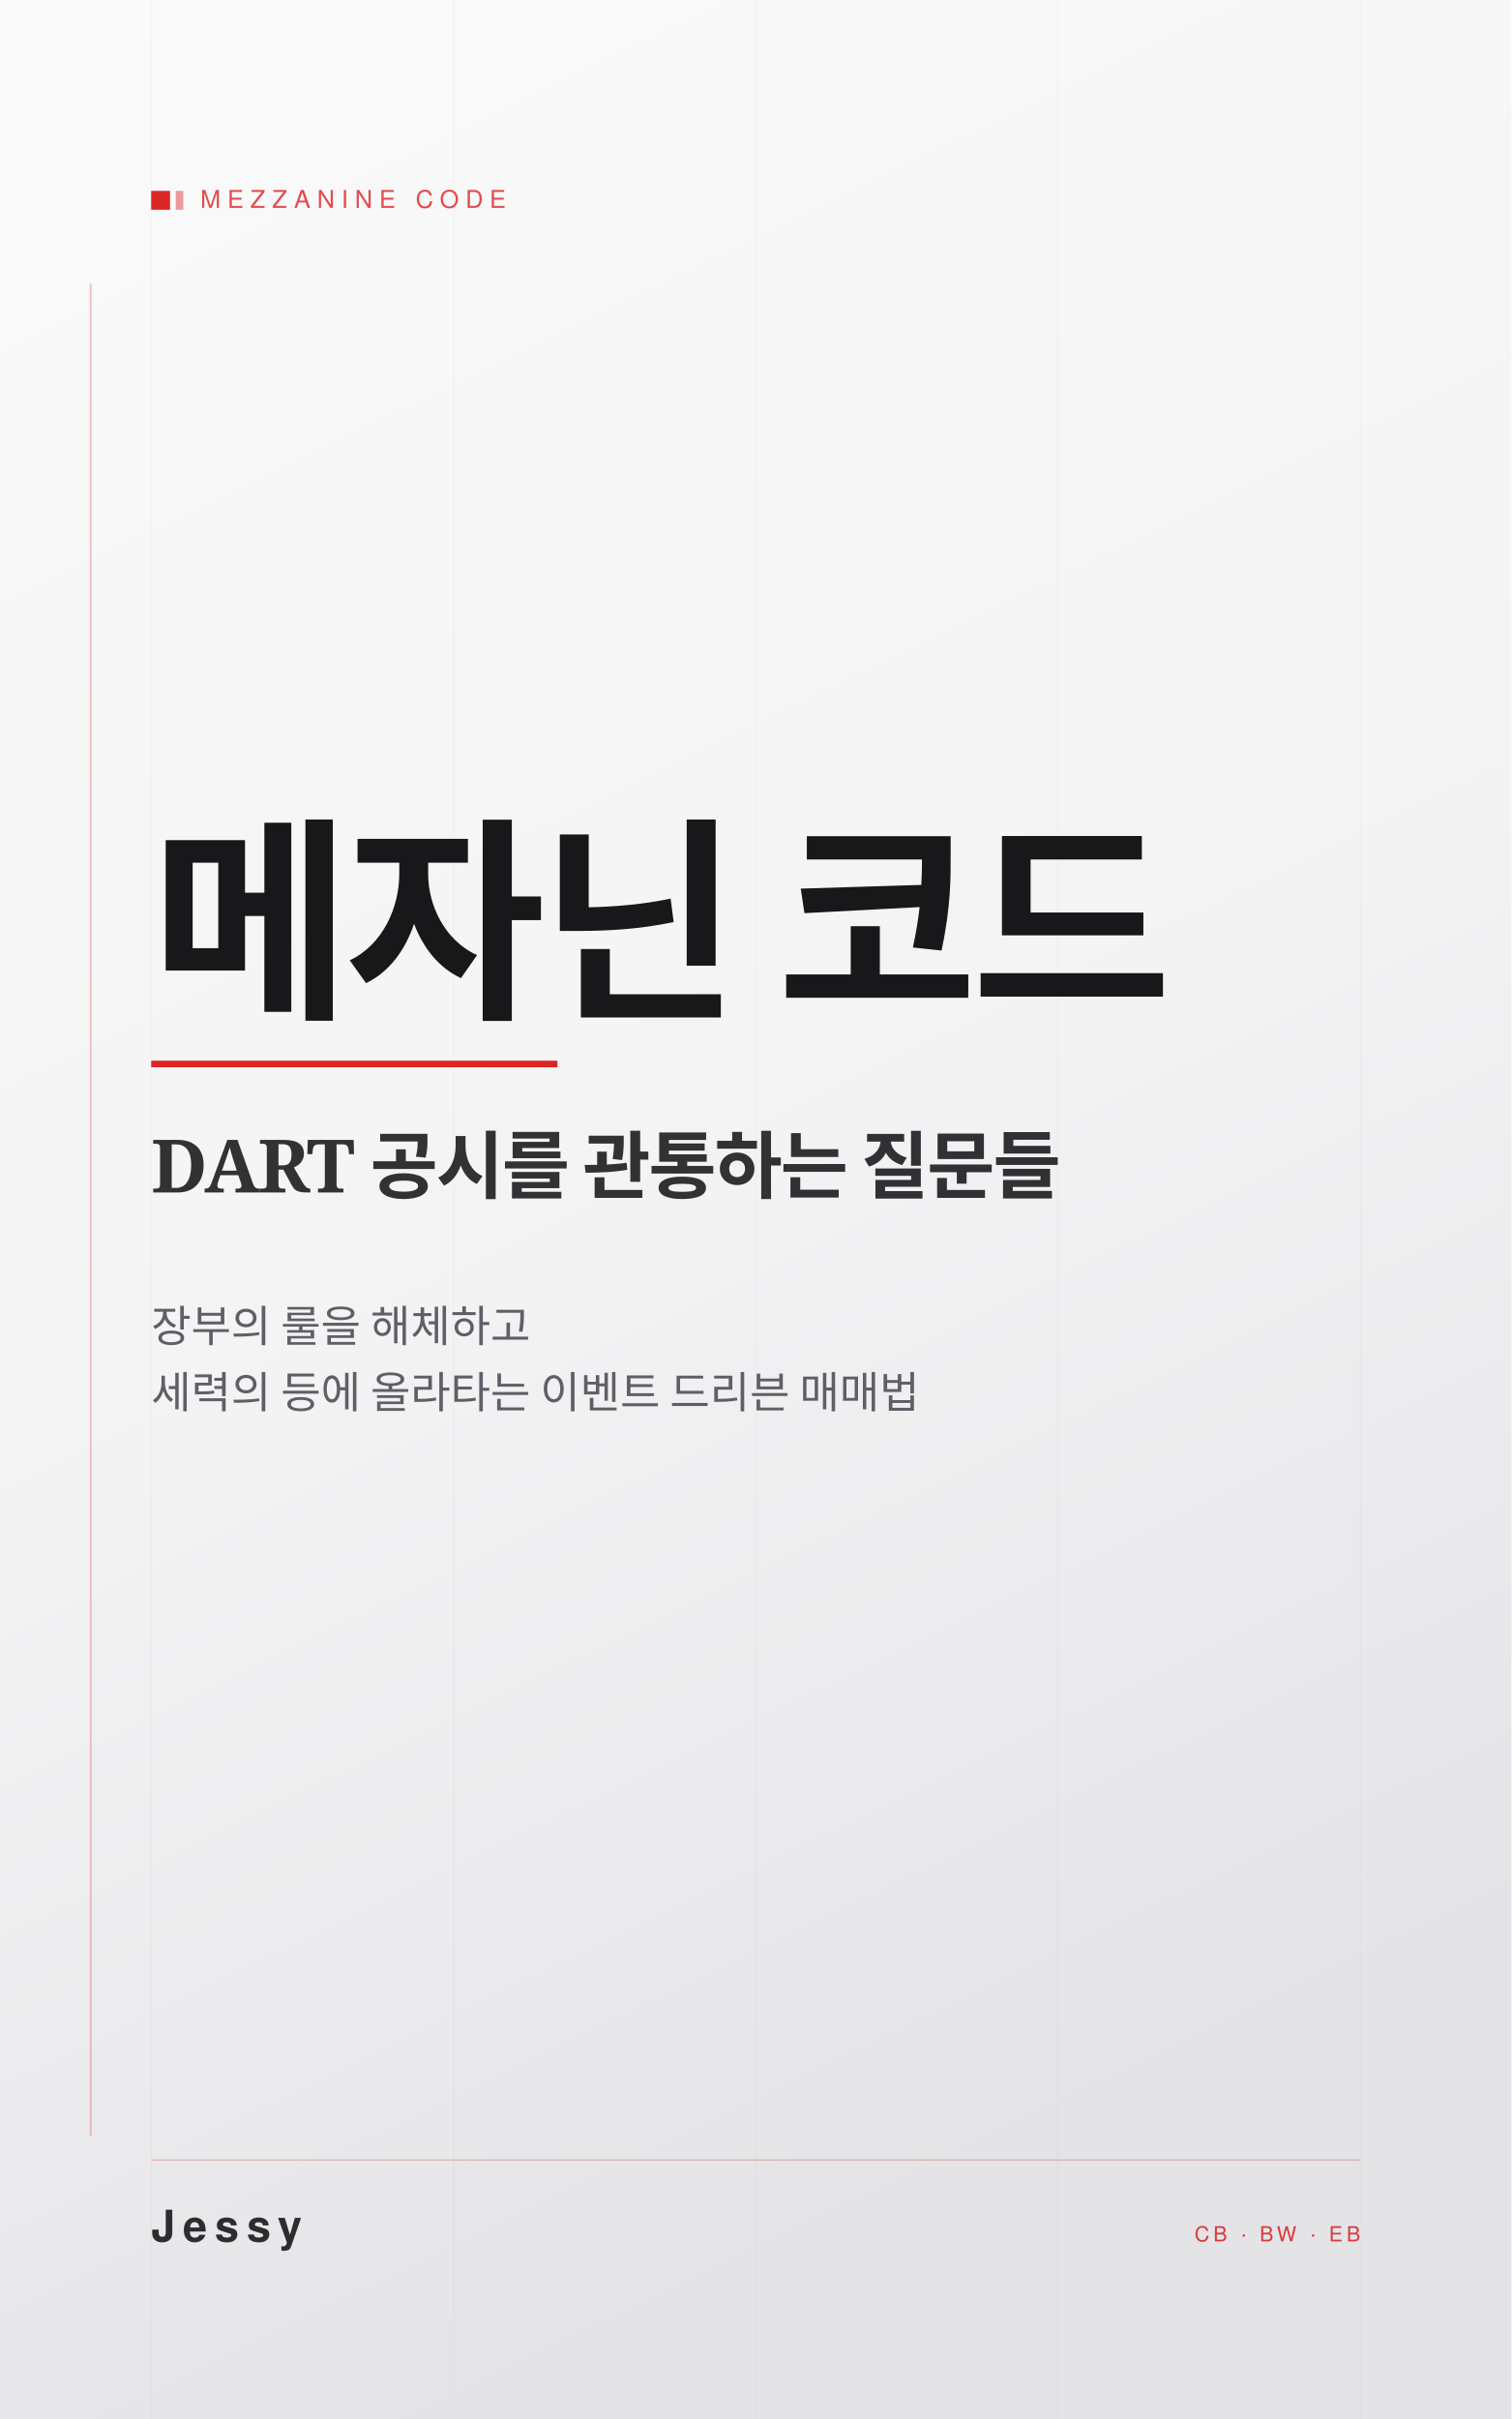
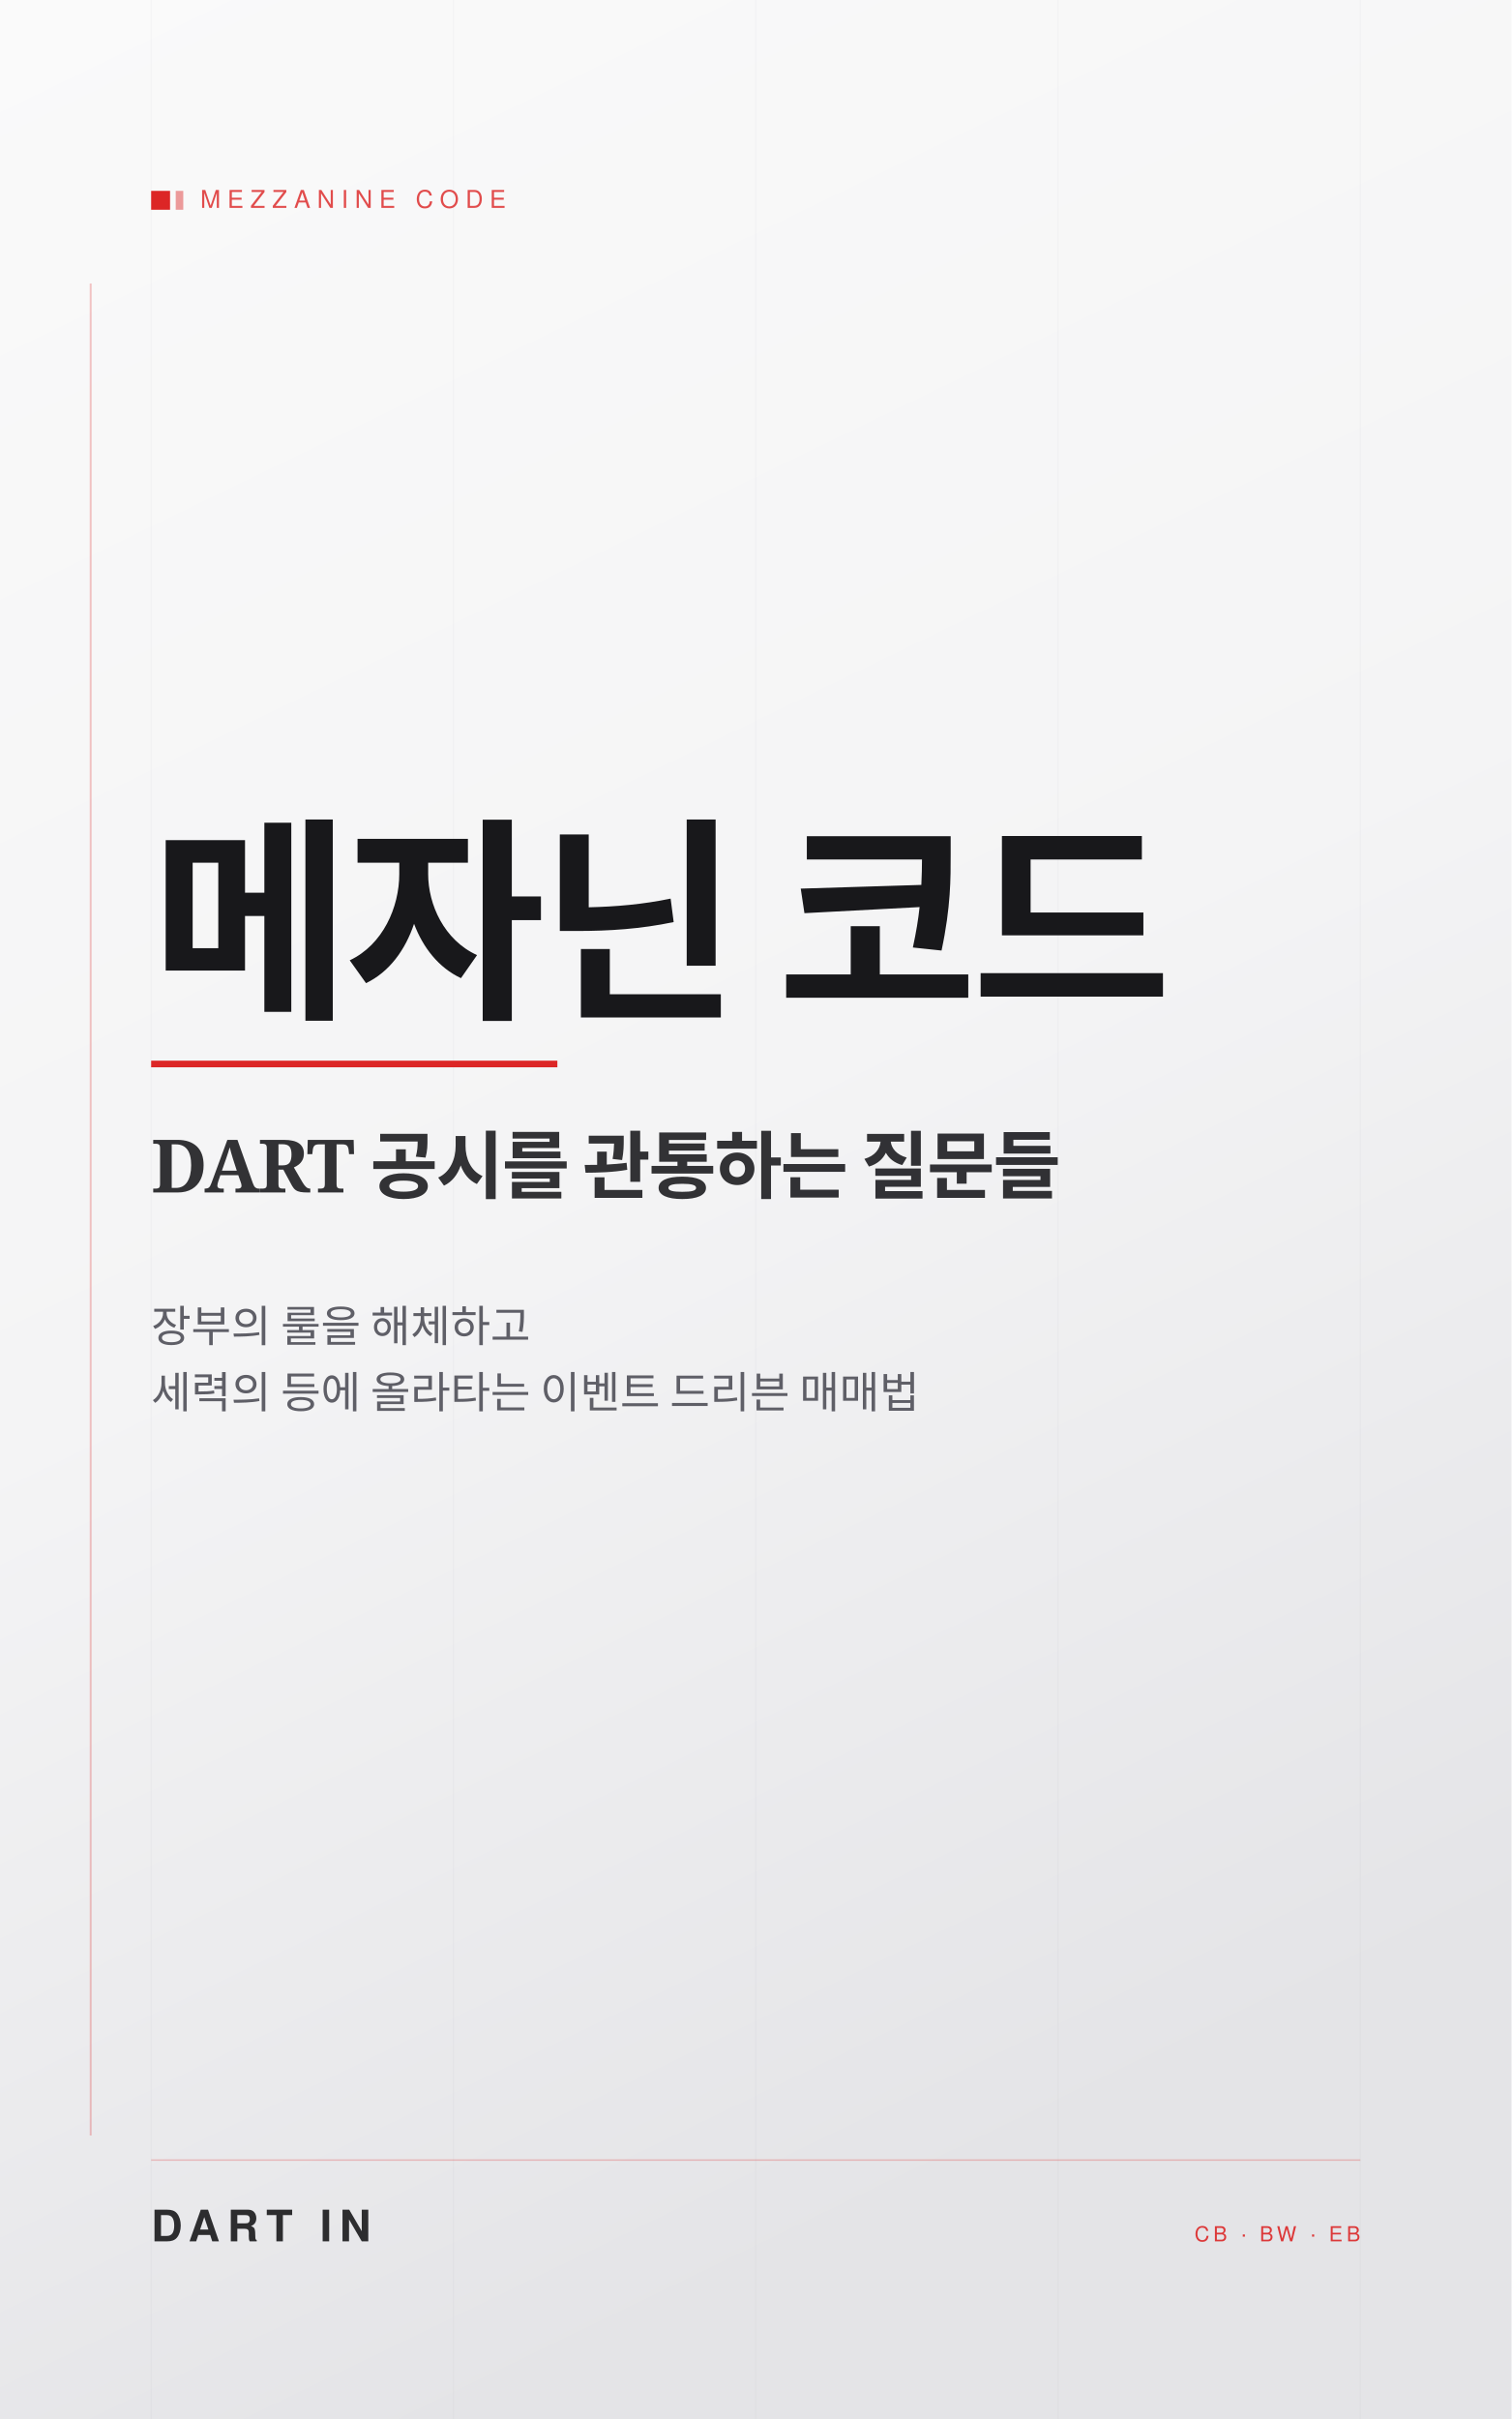
<svg xmlns="http://www.w3.org/2000/svg" viewBox="0 0 1600 2560" width="1600" height="2560">
  <defs>
    <linearGradient id="bg" x1="0" y1="0" x2="0.3" y2="1">
      <stop offset="0" stop-color="#FAFAFA" />
      <stop offset="0.55" stop-color="#F4F4F5" />
      <stop offset="1" stop-color="#E4E4E7" />
    </linearGradient>
  </defs>
  <rect width="1600" height="2560" fill="url(#bg)" />
  <g stroke="#18181B" stroke-width="1" opacity="0.03">
    <path d="M160 0v2560M480 0v2560M800 0v2560M1120 0v2560M1440 0v2560" />
  </g>
  <path d="M96 300v1960" stroke="#DC2626" stroke-width="2" opacity="0.26" />
  <g transform="translate(160,222)">
    <rect x="0" y="-20" width="20" height="20" fill="#DC2626" />
    <rect x="26" y="-20" width="8" height="20" fill="#DC2626" opacity="0.45" />
    <text x="52" y="-2" font-family="'Segoe UI', Helvetica, Arial, sans-serif" font-size="26" letter-spacing="7" fill="#DC2626" opacity="0.82">MEZZANINE CODE</text>
  </g>
  <text x="160" y="1060" font-family="KoPubWorldBatang, 'Noto Serif KR', serif" font-size="230" font-weight="700" fill="#18181B" letter-spacing="-6">메자닌 코드</text>
  <path d="M160 1126h430" stroke="#DC2626" stroke-width="7" />
  <text x="160" y="1262" font-family="KoPubWorldBatang, 'Noto Serif KR', serif" font-size="78" font-weight="700" fill="#18181B" letter-spacing="-2" opacity="0.88">DART 공시를 관통하는 질문들</text>
  <text x="160" y="1420" font-family="KoPubWorldDotum, 'Noto Sans KR', sans-serif" font-size="46" fill="#52525B" opacity="0.92">장부의 룰을 해체하고</text>
  <text x="160" y="1490" font-family="KoPubWorldDotum, 'Noto Sans KR', sans-serif" font-size="46" fill="#52525B" opacity="0.92">세력의 등에 올라타는 이벤트 드리븐 매매법</text>
  <path d="M160 2286h1280" stroke="#DC2626" stroke-width="1.5" opacity="0.26" />
-   <text x="160" y="2372" font-family="'Segoe UI', Helvetica, Arial, sans-serif" font-size="46" font-weight="700" letter-spacing="8" fill="#18181B" opacity="0.9">Jessy</text>
+   <text x="160" y="2372" font-family="'Segoe UI', Helvetica, Arial, sans-serif" font-size="46" font-weight="700" letter-spacing="8" fill="#18181B" opacity="0.9">DART IN</text>
  <text x="1440" y="2372" text-anchor="end" font-family="'Segoe UI', Helvetica, Arial, sans-serif" font-size="22" letter-spacing="4" fill="#DC2626" opacity="0.9">CB · BW · EB</text>
</svg>
